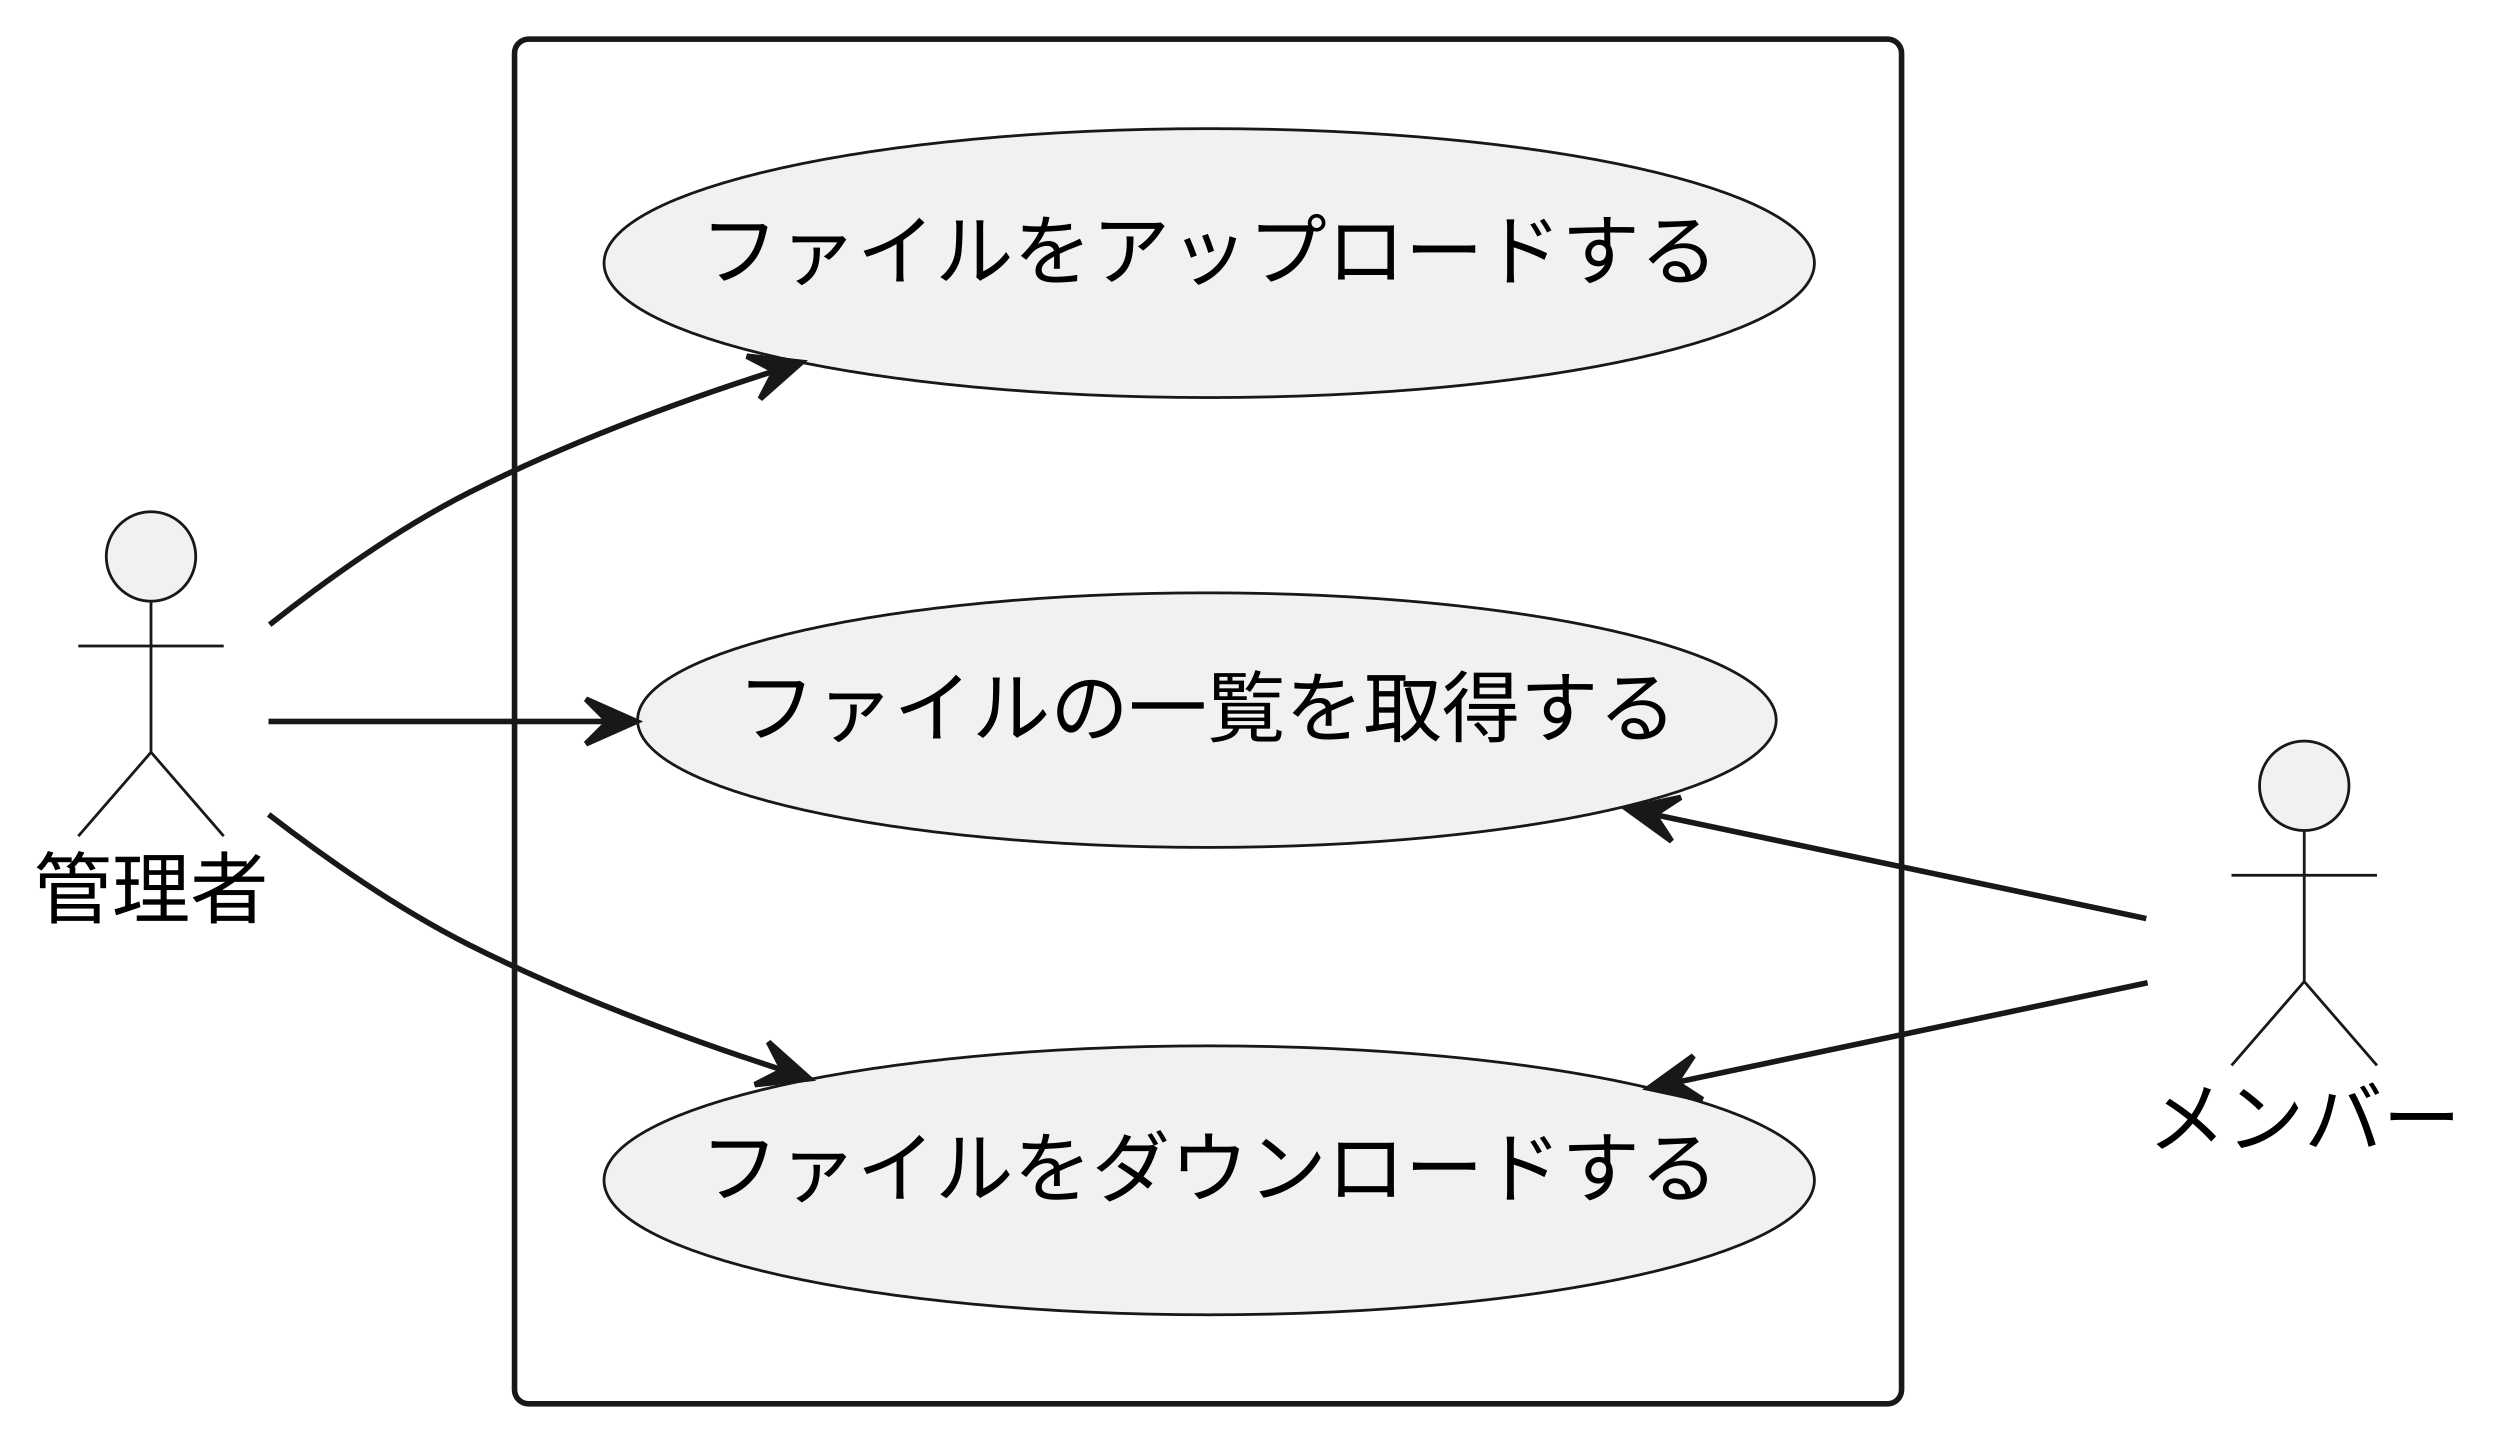
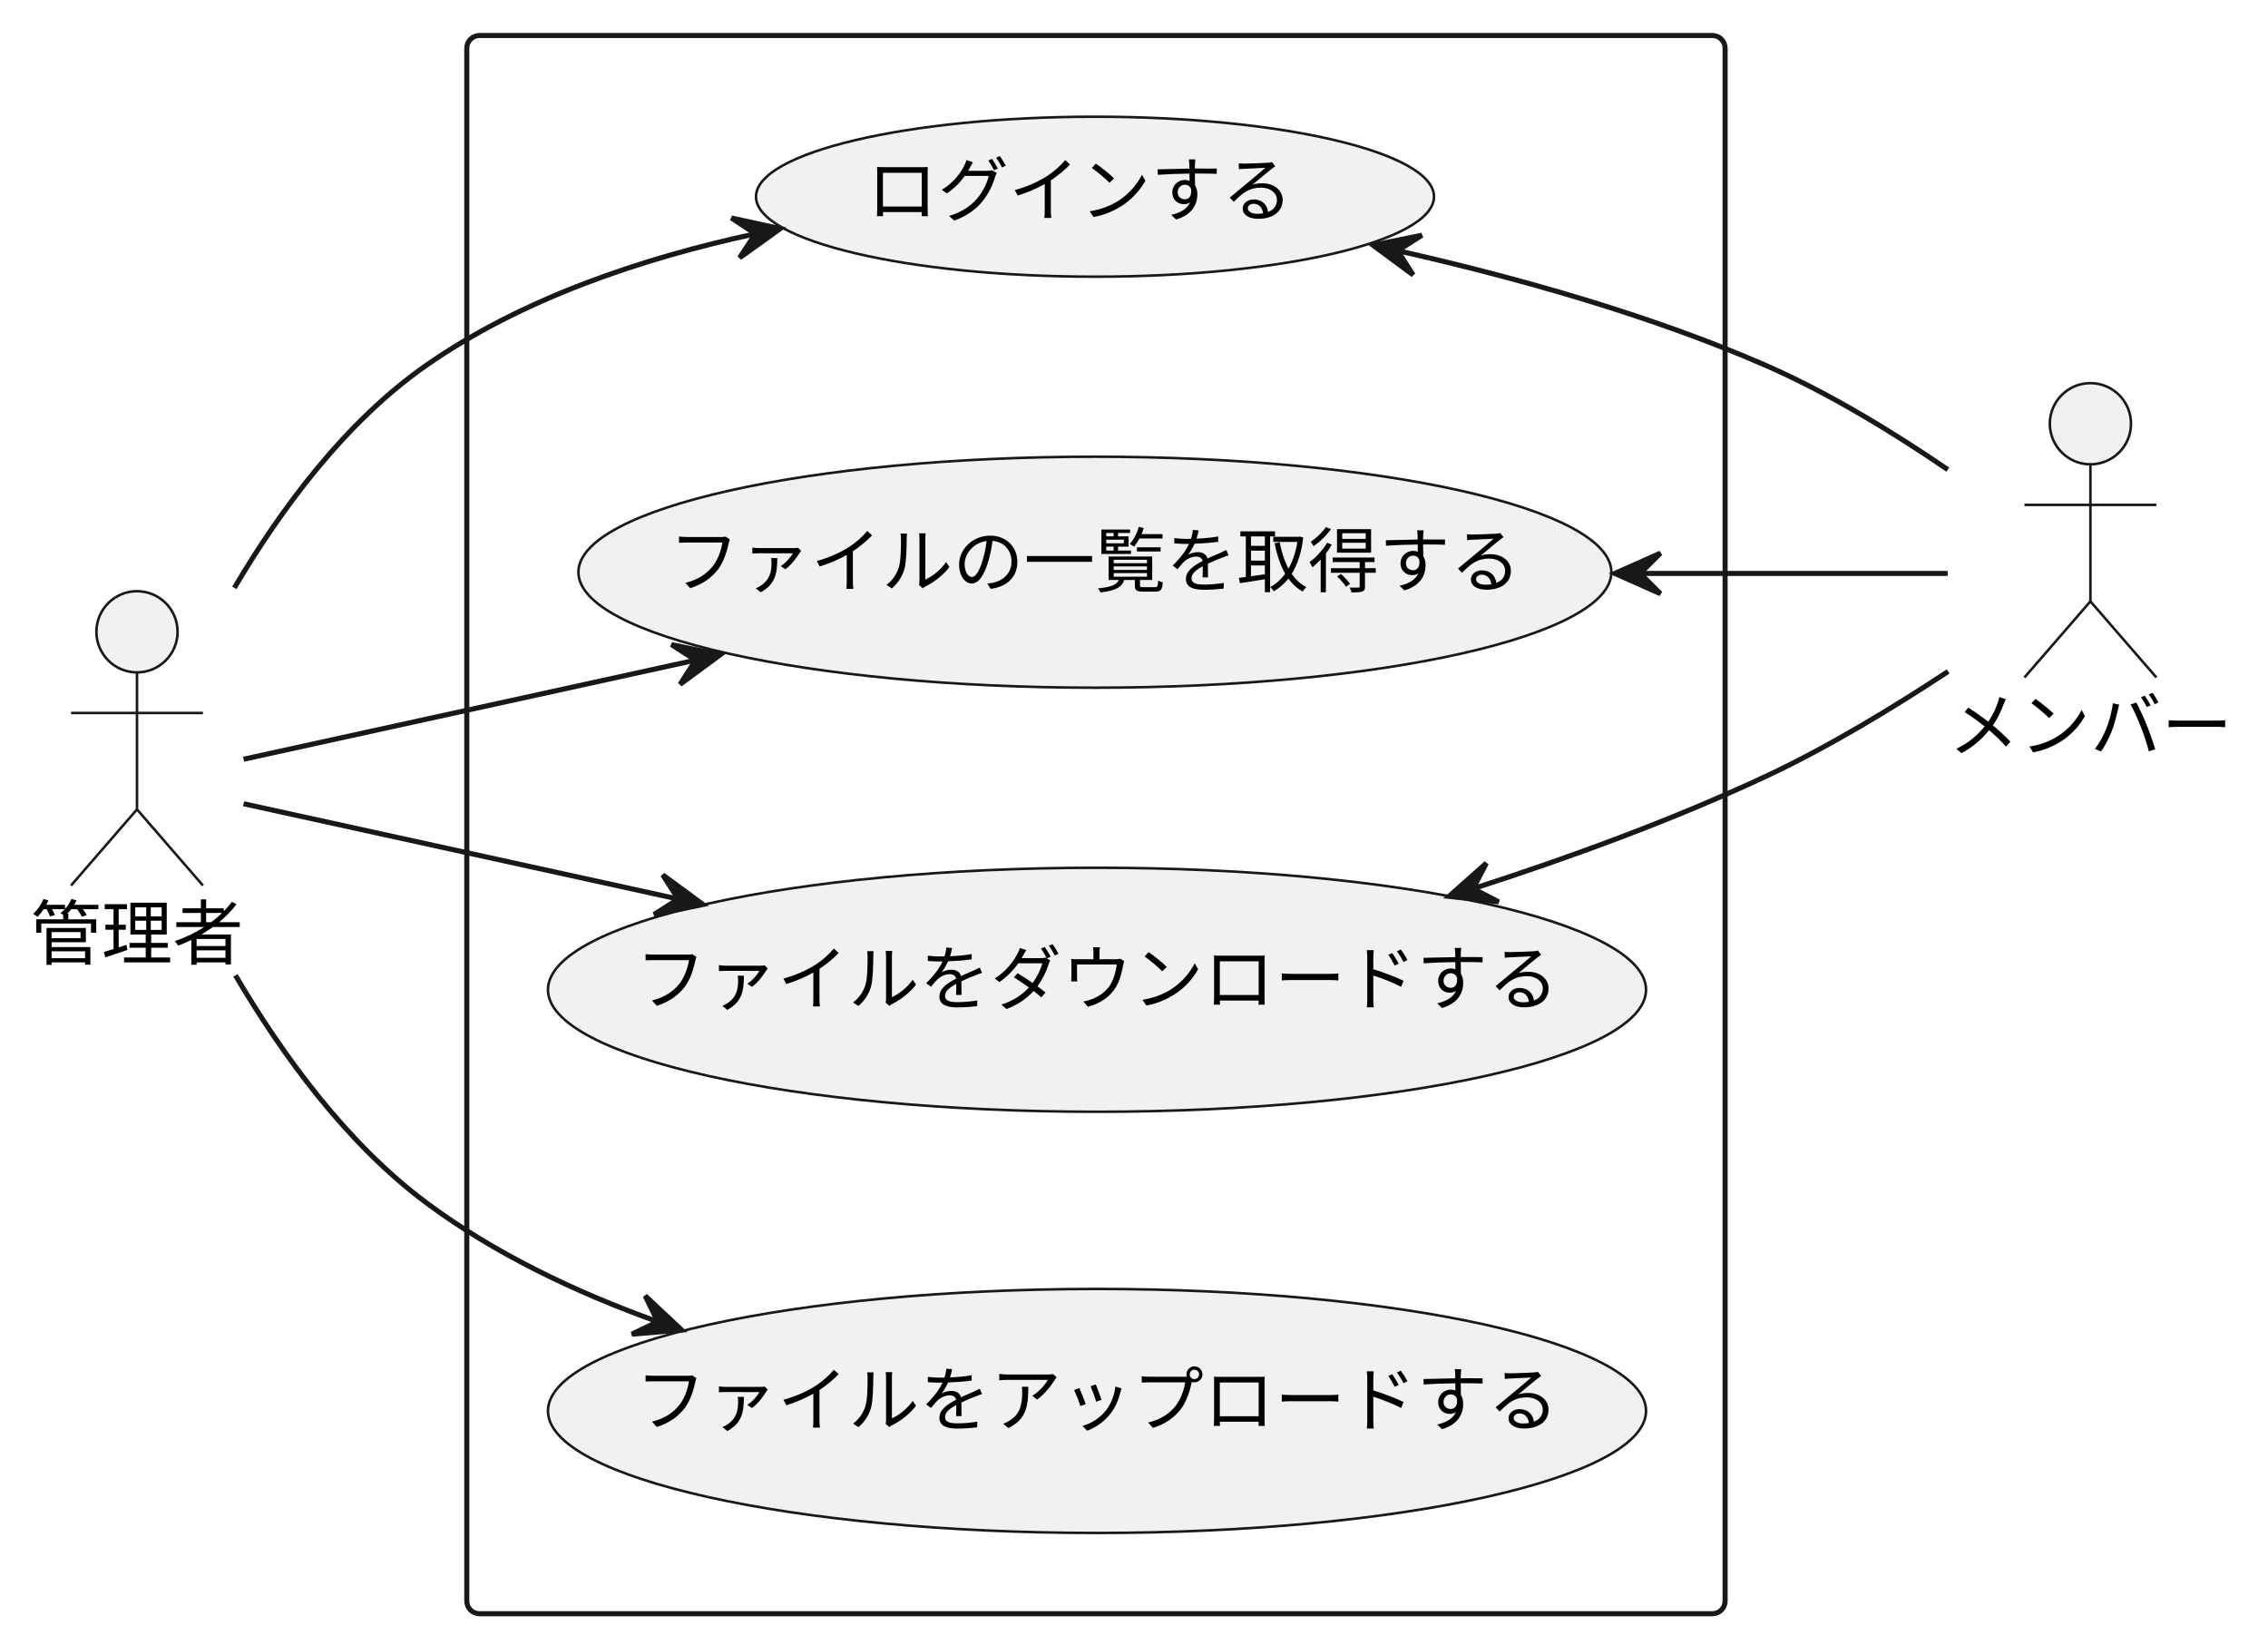
- <svg xmlns="http://www.w3.org/2000/svg" contentStyleType="text/css" height="257px" preserveAspectRatio="none" style="width:447px;height:257px;background:#FFFFFF;" version="1.1" viewBox="0 0 447 257" width="447px" zoomAndPan="magnify">
+ <svg xmlns="http://www.w3.org/2000/svg" contentStyleType="text/css" height="324px" preserveAspectRatio="none" style="width:447px;height:324px;background:#FFFFFF;" version="1.1" viewBox="0 0 447 324" width="447px" zoomAndPan="magnify">
  <defs />
  <g>
    <g id="cluster_##4">
-       <rect fill="none" height="244" rx="2.5" ry="2.5" style="stroke:#181818;stroke-width:1.0;" width="248" x="92" y="7" />
+       <rect fill="none" height="311" rx="2.5" ry="2.5" style="stroke:#181818;stroke-width:1.0;" width="248" x="92" y="7" />
+     </g>
+     <g id="elem_ログインする">
+       <ellipse cx="215.814" cy="38.763" fill="#F1F1F1" rx="66.814" ry="15.763" style="stroke:#181818;stroke-width:0.5;" />
+       <text fill="#000000" font-family="sans-serif" font-size="14" lengthAdjust="spacing" textLength="84" x="170.814" y="42.51">ログインする</text>
+     </g>
+     <g id="elem_ファイルの一覧を取得する">
+       <ellipse cx="215.792" cy="112.758" fill="#F1F1F1" rx="101.792" ry="22.759" style="stroke:#181818;stroke-width:0.5;" />
+       <text fill="#000000" font-family="sans-serif" font-size="14" lengthAdjust="spacing" textLength="168" x="131.792" y="115.605">ファイルの一覧を取得する</text>
+     </g>
+     <g id="elem_ファイルをダウンロードする">
+       <ellipse cx="216.209" cy="195.042" fill="#F1F1F1" rx="108.209" ry="24.042" style="stroke:#181818;stroke-width:0.5;" />
+       <text fill="#000000" font-family="sans-serif" font-size="14" lengthAdjust="spacing" textLength="182" x="125.209" y="197.888">ファイルをダウンロードする</text>
    </g>
    <g id="elem_ファイルをアップロードする">
-       <ellipse cx="216.209" cy="47.042" fill="#F1F1F1" rx="108.209" ry="24.042" style="stroke:#181818;stroke-width:0.5;" />
-       <text fill="#000000" font-family="sans-serif" font-size="14" lengthAdjust="spacing" textLength="182" x="125.209" y="49.889">ファイルをアップロードする</text>
-     </g>
-     <g id="elem_ファイルの一覧を取得する">
-       <ellipse cx="215.792" cy="128.758" fill="#F1F1F1" rx="101.792" ry="22.759" style="stroke:#181818;stroke-width:0.5;" />
-       <text fill="#000000" font-family="sans-serif" font-size="14" lengthAdjust="spacing" textLength="168" x="131.792" y="131.605">ファイルの一覧を取得する</text>
-     </g>
-     <g id="elem_ファイルをダウンロードする">
-       <ellipse cx="216.209" cy="211.042" fill="#F1F1F1" rx="108.209" ry="24.042" style="stroke:#181818;stroke-width:0.5;" />
-       <text fill="#000000" font-family="sans-serif" font-size="14" lengthAdjust="spacing" textLength="182" x="125.209" y="213.888">ファイルをダウンロードする</text>
+       <ellipse cx="216.209" cy="278.042" fill="#F1F1F1" rx="108.209" ry="24.042" style="stroke:#181818;stroke-width:0.5;" />
+       <text fill="#000000" font-family="sans-serif" font-size="14" lengthAdjust="spacing" textLength="182" x="125.209" y="280.889">ファイルをアップロードする</text>
    </g>
    <g id="elem_管理者">
-       <ellipse cx="27" cy="99.5" fill="#F1F1F1" rx="8" ry="8" style="stroke:#181818;stroke-width:0.5;" />
-       <path d="M27,107.5 L27,134.5 M14,115.5 L40,115.5 M27,134.5 L14,149.5 M27,134.5 L40,149.5 " fill="none" style="stroke:#181818;stroke-width:0.5;" />
-       <text fill="#000000" font-family="sans-serif" font-size="14" lengthAdjust="spacing" textLength="42" x="6" y="163.995">管理者</text>
+       <ellipse cx="27" cy="124.5" fill="#F1F1F1" rx="8" ry="8" style="stroke:#181818;stroke-width:0.5;" />
+       <path d="M27,132.5 L27,159.5 M14,140.5 L40,140.5 M27,159.5 L14,174.5 M27,159.5 L40,174.5 " fill="none" style="stroke:#181818;stroke-width:0.5;" />
+       <text fill="#000000" font-family="sans-serif" font-size="14" lengthAdjust="spacing" textLength="42" x="6" y="188.995">管理者</text>
    </g>
    <g id="elem_メンバー">
-       <ellipse cx="412" cy="140.5" fill="#F1F1F1" rx="8" ry="8" style="stroke:#181818;stroke-width:0.5;" />
-       <path d="M412,148.5 L412,175.5 M399,156.5 L425,156.5 M412,175.5 L399,190.5 M412,175.5 L425,190.5 " fill="none" style="stroke:#181818;stroke-width:0.5;" />
-       <text fill="#000000" font-family="sans-serif" font-size="14" lengthAdjust="spacing" textLength="56" x="384" y="204.995">メンバー</text>
+       <ellipse cx="412" cy="83.5" fill="#F1F1F1" rx="8" ry="8" style="stroke:#181818;stroke-width:0.5;" />
+       <path d="M412,91.5 L412,118.5 M399,99.5 L425,99.5 M412,118.5 L399,133.5 M412,118.5 L425,133.5 " fill="none" style="stroke:#181818;stroke-width:0.5;" />
+       <text fill="#000000" font-family="sans-serif" font-size="14" lengthAdjust="spacing" textLength="56" x="384" y="147.995">メンバー</text>
+     </g>
+     <g id="link_管理者_ログインする">
+       <path d="M46.192,115.84 C55.467,100.124 68.165,83.048 84,72 C102.955,58.775 126.729,50.841 148.803,46.086 " fill="none" id="管理者-to-ログインする" style="stroke:#181818;stroke-width:1.0;" />
+       <polygon fill="#181818" points="153.779,45.06,144.157,42.958,148.882,46.069,145.771,50.793,153.779,45.06" style="stroke:#181818;stroke-width:1.0;" />
+     </g>
+     <g id="link_管理者_ファイルの一覧を取得する">
+       <path d="M48.012,149.612 C69.298,144.945 104.311,137.269 136.792,130.147 " fill="none" id="管理者-to-ファイルの一覧を取得する" style="stroke:#181818;stroke-width:1.0;" />
+       <polygon fill="#181818" points="141.981,129.009,132.333,127.03,137.097,130.08,134.047,134.845,141.981,129.009" style="stroke:#181818;stroke-width:1.0;" />
+     </g>
+     <g id="link_管理者_ファイルをダウンロードする">
+       <path d="M48.012,158.388 C68.582,162.898 101.972,170.219 133.509,177.133 " fill="none" id="管理者-to-ファイルをダウンロードする" style="stroke:#181818;stroke-width:1.0;" />
+       <polygon fill="#181818" points="138.552,178.239,130.618,172.404,133.668,177.168,128.904,180.218,138.552,178.239" style="stroke:#181818;stroke-width:1.0;" />
    </g>
    <g id="link_管理者_ファイルをアップロードする">
-       <path d="M48.21,111.69 C58.419,103.621 71.308,94.409 84,88 C100.916,79.457 119.964,72.265 138.186,66.41 " fill="none" id="管理者-to-ファイルをアップロードする" style="stroke:#181818;stroke-width:1.0;" />
-       <polygon fill="#181818" points="143.302,64.793,133.515,63.689,138.534,66.299,135.924,71.317,143.302,64.793" style="stroke:#181818;stroke-width:1.0;" />
+       <path d="M46.403,192.2 C55.717,208.028 68.388,225.369 84,237 C97.422,246.999 113.34,254.598 129.373,260.361 " fill="none" id="管理者-to-ファイルをアップロードする" style="stroke:#181818;stroke-width:1.0;" />
+       <polygon fill="#181818" points="134.351,262.091,127.163,255.358,129.628,260.45,124.537,262.915,134.351,262.091" style="stroke:#181818;stroke-width:1.0;" />
    </g>
-     <g id="link_管理者_ファイルの一覧を取得する">
-       <path d="M48.012,129 C63.166,129 85.278,129 108.48,129 " fill="none" id="管理者-to-ファイルの一覧を取得する" style="stroke:#181818;stroke-width:1.0;" />
-       <polygon fill="#181818" points="113.761,129,104.761,125,108.761,129,104.761,133,113.761,129" style="stroke:#181818;stroke-width:1.0;" />
-     </g>
-     <g id="link_管理者_ファイルをダウンロードする">
-       <path d="M48.031,145.625 C58.3,153.53 71.293,162.621 84,169 C101.364,177.717 120.921,185.135 139.524,191.2 " fill="none" id="管理者-to-ファイルをダウンロードする" style="stroke:#181818;stroke-width:1.0;" />
-       <polygon fill="#181818" points="144.743,192.874,137.395,186.316,139.982,191.347,134.951,193.934,144.743,192.874" style="stroke:#181818;stroke-width:1.0;" />
+     <g id="link_ログインする_メンバー">
+       <path d="M275.475,49.398 C298.629,54.62 325.126,62.008 348,72 C360.437,77.433 373.166,85.218 383.898,92.548 " fill="none" id="ログインする-backto-メンバー" style="stroke:#181818;stroke-width:1.0;" />
+       <polygon fill="#181818" points="270.588,48.317,278.51,54.169,275.47,49.398,280.24,46.358,270.588,48.317" style="stroke:#181818;stroke-width:1.0;" />
    </g>
    <g id="link_ファイルをダウンロードする_メンバー">
-       <path d="M300.001,193.459 C330.149,187.087 362.14,180.326 383.993,175.708 " fill="none" id="ファイルをダウンロードする-backto-メンバー" style="stroke:#181818;stroke-width:1.0;" />
-       <polygon fill="#181818" points="294.789,194.56,304.422,196.612,299.681,193.526,302.767,188.785,294.789,194.56" style="stroke:#181818;stroke-width:1.0;" />
+       <path d="M290.413,175.097 C309.535,168.936 329.855,161.497 348,153 C360.32,147.231 373.132,139.465 383.96,132.311 " fill="none" id="ファイルをダウンロードする-backto-メンバー" style="stroke:#181818;stroke-width:1.0;" />
+       <polygon fill="#181818" points="285.58,176.636,295.369,177.717,290.344,175.119,292.942,170.094,285.58,176.636" style="stroke:#181818;stroke-width:1.0;" />
    </g>
    <g id="link_ファイルの一覧を取得する_メンバー">
-       <path d="M295.882,145.671 C327.097,152.268 360.908,159.414 383.757,164.242 " fill="none" id="ファイルの一覧を取得する-backto-メンバー" style="stroke:#181818;stroke-width:1.0;" />
-       <polygon fill="#181818" points="290.897,144.617,298.876,150.39,295.789,145.65,300.529,142.563,290.897,144.617" style="stroke:#181818;stroke-width:1.0;" />
+       <path d="M323.37,113 C345.845,113 367.642,113 383.875,113 " fill="none" id="ファイルの一覧を取得する-backto-メンバー" style="stroke:#181818;stroke-width:1.0;" />
+       <polygon fill="#181818" points="318.261,113,327.261,117,323.261,113,327.261,109,318.261,113" style="stroke:#181818;stroke-width:1.0;" />
    </g>
  </g>
</svg>
